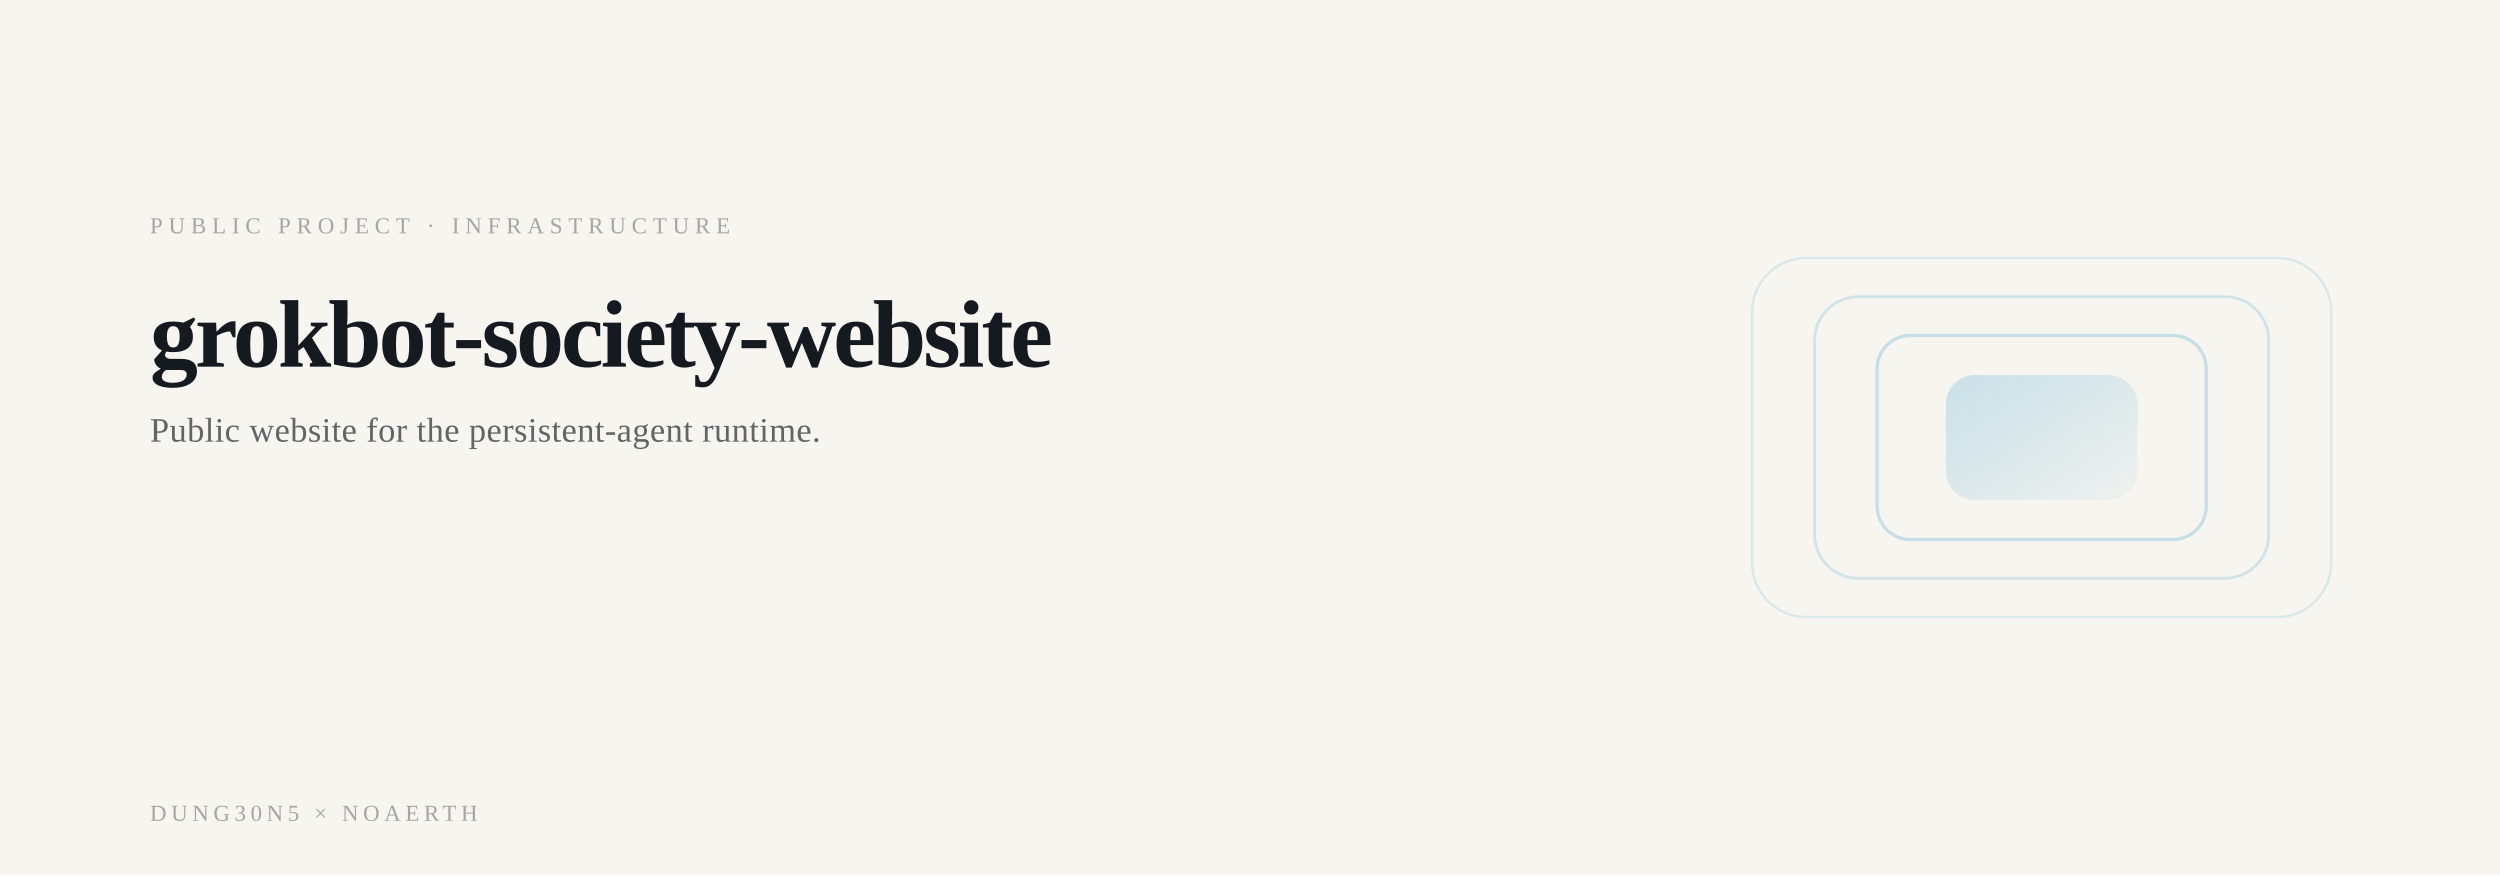
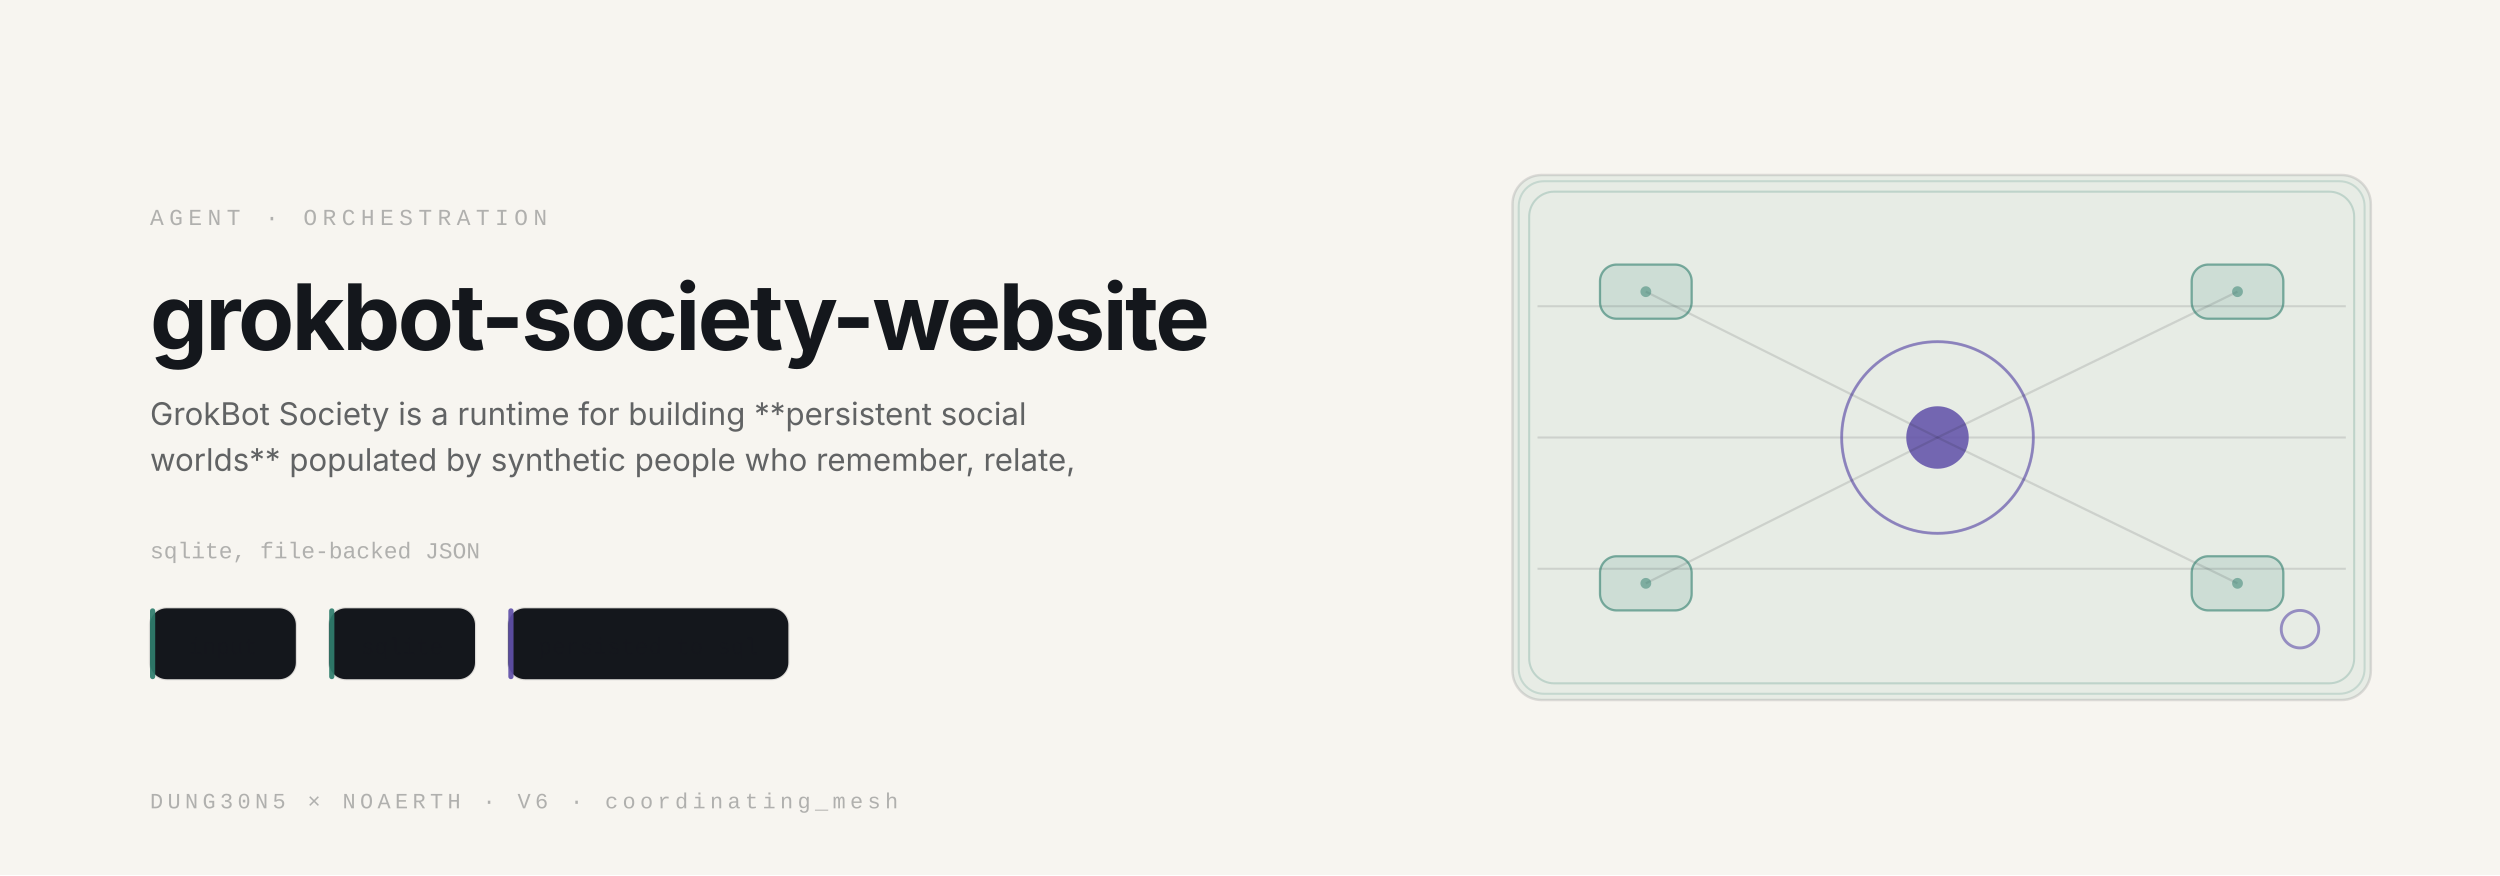
- <svg xmlns="http://www.w3.org/2000/svg" viewBox="0 0 1200 420" width="1200" height="420" role="img" aria-label="grokbot-society-website: a service mesh with one coordinating node. Motion depicts nodes advertise capability, a coordinator selects, work converges.">
-   <defs>
-     <linearGradient id="hero-grokbot-society-website-light-a" x1="0" y1="0" x2="1" y2="1">
-       <stop offset="0" stop-color="#6fb7d6" stop-opacity="0.85" />
-       <stop offset="1" stop-color="#6fb7d6" stop-opacity="0.15" />
-     </linearGradient>
-   </defs>
+ <svg xmlns="http://www.w3.org/2000/svg" viewBox="0 0 1200 420" width="1200" height="420" role="img" aria-label="grokbot-society-website: input → sqlite → persisted to sqlite">
  <rect width="1200" height="420" fill="#f7f5f0" />
-   <rect x="901" y="161.02" width="158" height="97.96" rx="16" fill="none" stroke="#6fb7d6" stroke-width="1.60" opacity="0.36" />
-   <rect x="871" y="142.42" width="218" height="135.16" rx="21" fill="none" stroke="#6fb7d6" stroke-width="1.38" opacity="0.29" />
-   <rect x="841" y="123.82" width="278" height="172.36" rx="26" fill="none" stroke="#6fb7d6" stroke-width="1.16" opacity="0.23" />
-   <rect x="934" y="180" width="92" height="60" rx="14" fill="url(#hero-grokbot-society-website-light-a)" opacity="0.40" />
-   <text x="72" y="112" fill="#141a205c" font-size="11" letter-spacing="2.8">PUBLIC PROJECT · INFRASTRUCTURE</text>
-   <text x="72" y="176" fill="#141a20" font-size="46" font-weight="660" letter-spacing="-1.4">grokbot-society-website</text>
-   <text x="72" y="212" fill="#141a20a8" font-size="16.5" letter-spacing="0.2">Public website for the persistent-agent runtime.</text>
-   <rect x="72" y="266" width="106" height="40" rx="9" fill="#141a20" fill-opacity="0.05" stroke="#f4efe424" stroke-width="1.1" opacity="0">
-     <animate attributeName="opacity" from="0" to="1" dur="0.5s" begin="0.50s" fill="freeze" />
-   </rect>
-   <rect x="72" y="266" width="2.5" height="40" rx="1.2" fill="#6fb7d6" opacity="0">
-     <animate attributeName="opacity" from="0" to="0.9" dur="0.5s" begin="0.50s" fill="freeze" />
-   </rect>
-   <text x="125" y="291" fill="#141a20" font-size="11.5" text-anchor="middle" font-family="ui-monospace,SFMono-Regular,Menlo,monospace" opacity="0">advertise<animate attributeName="opacity" from="0" to="1" dur="0.5s" begin="0.65s" fill="freeze" />
-   </text>
-   <rect x="194" y="266" width="106" height="40" rx="9" fill="#141a20" fill-opacity="0.05" stroke="#f4efe424" stroke-width="1.1" opacity="0">
-     <animate attributeName="opacity" from="0" to="1" dur="0.5s" begin="1.00s" fill="freeze" />
-   </rect>
-   <rect x="194" y="266" width="2.5" height="40" rx="1.2" fill="#6fb7d6" opacity="0">
-     <animate attributeName="opacity" from="0" to="0.9" dur="0.5s" begin="1.00s" fill="freeze" />
-   </rect>
-   <text x="247" y="291" fill="#141a20" font-size="11.5" text-anchor="middle" font-family="ui-monospace,SFMono-Regular,Menlo,monospace" opacity="0">select<animate attributeName="opacity" from="0" to="1" dur="0.5s" begin="1.15s" fill="freeze" />
-   </text>
-   <rect x="316" y="266" width="106" height="40" rx="9" fill="#141a20" fill-opacity="0.05" stroke="#f4efe424" stroke-width="1.1" opacity="0">
-     <animate attributeName="opacity" from="0" to="1" dur="0.5s" begin="1.50s" fill="freeze" />
-   </rect>
-   <rect x="316" y="266" width="2.5" height="40" rx="1.2" fill="#6fb7d6" opacity="0">
-     <animate attributeName="opacity" from="0" to="0.9" dur="0.5s" begin="1.50s" fill="freeze" />
-   </rect>
-   <text x="369" y="291" fill="#141a20" font-size="11.5" text-anchor="middle" font-family="ui-monospace,SFMono-Regular,Menlo,monospace" opacity="0">dispatch<animate attributeName="opacity" from="0" to="1" dur="0.5s" begin="1.65s" fill="freeze" />
-   </text>
-   <rect x="438" y="266" width="106" height="40" rx="9" fill="#141a20" fill-opacity="0.05" stroke="#f4efe424" stroke-width="1.1" opacity="0">
-     <animate attributeName="opacity" from="0" to="1" dur="0.5s" begin="2.00s" fill="freeze" />
-   </rect>
-   <rect x="438" y="266" width="2.5" height="40" rx="1.2" fill="#e7c27a" opacity="0">
-     <animate attributeName="opacity" from="0" to="0.9" dur="0.5s" begin="2.00s" fill="freeze" />
-   </rect>
-   <text x="491" y="291" fill="#141a20" font-size="11.5" text-anchor="middle" font-family="ui-monospace,SFMono-Regular,Menlo,monospace" opacity="0">converge<animate attributeName="opacity" from="0" to="1" dur="0.5s" begin="2.15s" fill="freeze" />
-   </text>
-   <text x="72" y="394" fill="#141a205c" font-size="11" letter-spacing="2.2">DUNG30N5 × NOAERTH</text>
+   <text x="72" y="108" font-family="ui-monospace, SFMono-Regular, Menlo, Monaco, Consolas, 'Liberation Mono', monospace" font-size="11" letter-spacing="2.6" fill="#14171c4f">AGENT · ORCHESTRATION</text>
+   <text x="72" y="168" font-family="-apple-system, BlinkMacSystemFont, 'Segoe UI', Inter, Helvetica, Arial, sans-serif" font-size="44" font-weight="660" letter-spacing="-1.2" fill="#14171c">grokbot-society-website</text>
+   <text x="72" y="204" font-family="-apple-system, BlinkMacSystemFont, 'Segoe UI', Inter, Helvetica, Arial, sans-serif" font-size="15" fill="#14171ca8">GrokBot Society is a runtime for building **persistent social</text>
+   <text x="72" y="226" font-family="-apple-system, BlinkMacSystemFont, 'Segoe UI', Inter, Helvetica, Arial, sans-serif" font-size="15" fill="#14171ca8">worlds** populated by synthetic people who remember, relate,</text>
+   <text x="72" y="268" font-family="ui-monospace, SFMono-Regular, Menlo, Monaco, Consolas, 'Liberation Mono', monospace" font-size="11" fill="#14171c4f">sqlite, file-backed JSON</text>
+   <rect x="72.0" y="292.0" width="70.0" height="34.0" rx="8" fill="#14171c" stroke="#14171c1f" stroke-width="1.1" />
+   <rect x="72.0" y="292.0" width="2.5" height="34.0" rx="1.2" fill="#2f7d6c" opacity="0.92" />
+   <text x="107.0" y="314" font-family="ui-monospace, SFMono-Regular, Menlo, Monaco, Consolas, 'Liberation Mono', monospace" font-size="11" fill="#14171c" fill-opacity="0.82" text-anchor="middle">input</text>
+   <rect x="158.0" y="292.0" width="70.0" height="34.0" rx="8" fill="#14171c" stroke="#14171c1f" stroke-width="1.1" />
+   <rect x="158.0" y="292.0" width="2.5" height="34.0" rx="1.2" fill="#2f7d6c" opacity="0.92" />
+   <text x="193.0" y="314" font-family="ui-monospace, SFMono-Regular, Menlo, Monaco, Consolas, 'Liberation Mono', monospace" font-size="11" fill="#14171c" fill-opacity="0.82" text-anchor="middle">sqlite</text>
+   <rect x="244.0" y="292.0" width="134.4" height="34.0" rx="8" fill="#14171c" stroke="#14171c1f" stroke-width="1.1" />
+   <rect x="244.0" y="292.0" width="2.5" height="34.0" rx="1.2" fill="#5f4fa8" opacity="0.92" />
+   <text x="311.2" y="314" font-family="ui-monospace, SFMono-Regular, Menlo, Monaco, Consolas, 'Liberation Mono', monospace" font-size="11" fill="#14171c" fill-opacity="0.82" text-anchor="middle">persisted to sql</text>
+   <rect x="726.0" y="84.0" width="412.0" height="252.0" rx="14" fill="#2f7d6c" fill-opacity="0.08" />
+   <rect x="729.0" y="87.0" width="406.0" height="246.0" rx="12" fill="none" stroke="#2f7d6c" stroke-width="1" stroke-opacity="0.18" />
+   <rect x="726.0" y="84.0" width="412.0" height="252.0" rx="14" fill="none" stroke="#14171c1f" stroke-width="1.2" />
+   <line x1="738.0" y1="147.0" x2="1126.0" y2="147.0" stroke="#14171c1f" stroke-width="1" />
+   <line x1="738.0" y1="210.0" x2="1126.0" y2="210.0" stroke="#14171c1f" stroke-width="1" />
+   <line x1="738.0" y1="273.0" x2="1126.0" y2="273.0" stroke="#14171c1f" stroke-width="1" />
+   <rect x="734.0" y="92.0" width="396.0" height="236.0" rx="12" fill="none" stroke="#2f7d6c" stroke-width="1" stroke-opacity="0.22" />
+   <circle cx="1104.0" cy="302.0" r="9" fill="none" stroke="#5f4fa8" stroke-width="1.4" opacity="0.6" />
+   <circle cx="930" cy="210" r="46" fill="none" stroke="#5f4fa8" stroke-width="1.4" opacity="0.55" />
+   <circle cx="930" cy="210" r="15" fill="#5f4fa8" opacity="0.85" />
+   <circle cx="930.0" cy="210.0" r="46.0" fill="none" stroke="#5f4fa8" stroke-width="1.1" opacity="0.28" />
+   <line x1="790" y1="140" x2="930" y2="210" stroke="#14171c1f" stroke-width="1.1" />
+   <circle cx="790.0" cy="140.0" r="2.6" fill="#2f7d6c" opacity="0.5" />
+   <rect x="768" y="127" width="44" height="26" rx="8" fill="#2f7d6c" fill-opacity="0.14" stroke="#2f7d6c" stroke-width="1.1" stroke-opacity="0.6" opacity="1" />
+   <line x1="1074" y1="140" x2="930" y2="210" stroke="#14171c1f" stroke-width="1.1" />
+   <circle cx="1074.0" cy="140.0" r="2.6" fill="#2f7d6c" opacity="0.5" />
+   <rect x="1052" y="127" width="44" height="26" rx="8" fill="#2f7d6c" fill-opacity="0.14" stroke="#2f7d6c" stroke-width="1.1" stroke-opacity="0.6" opacity="1" />
+   <line x1="790" y1="280" x2="930" y2="210" stroke="#14171c1f" stroke-width="1.1" />
+   <circle cx="790.0" cy="280.0" r="2.6" fill="#2f7d6c" opacity="0.5" />
+   <rect x="768" y="267" width="44" height="26" rx="8" fill="#2f7d6c" fill-opacity="0.14" stroke="#2f7d6c" stroke-width="1.1" stroke-opacity="0.6" opacity="1" />
+   <line x1="1074" y1="280" x2="930" y2="210" stroke="#14171c1f" stroke-width="1.1" />
+   <circle cx="1074.0" cy="280.0" r="2.6" fill="#2f7d6c" opacity="0.5" />
+   <rect x="1052" y="267" width="44" height="26" rx="8" fill="#2f7d6c" fill-opacity="0.14" stroke="#2f7d6c" stroke-width="1.1" stroke-opacity="0.6" opacity="1" />
+   <text x="72" y="388" font-family="ui-monospace, SFMono-Regular, Menlo, Monaco, Consolas, 'Liberation Mono', monospace" font-size="10.5" letter-spacing="2.1" fill="#14171c4f">DUNG30N5 × NOAERTH · V6 · coordinating_mesh</text>
</svg>
